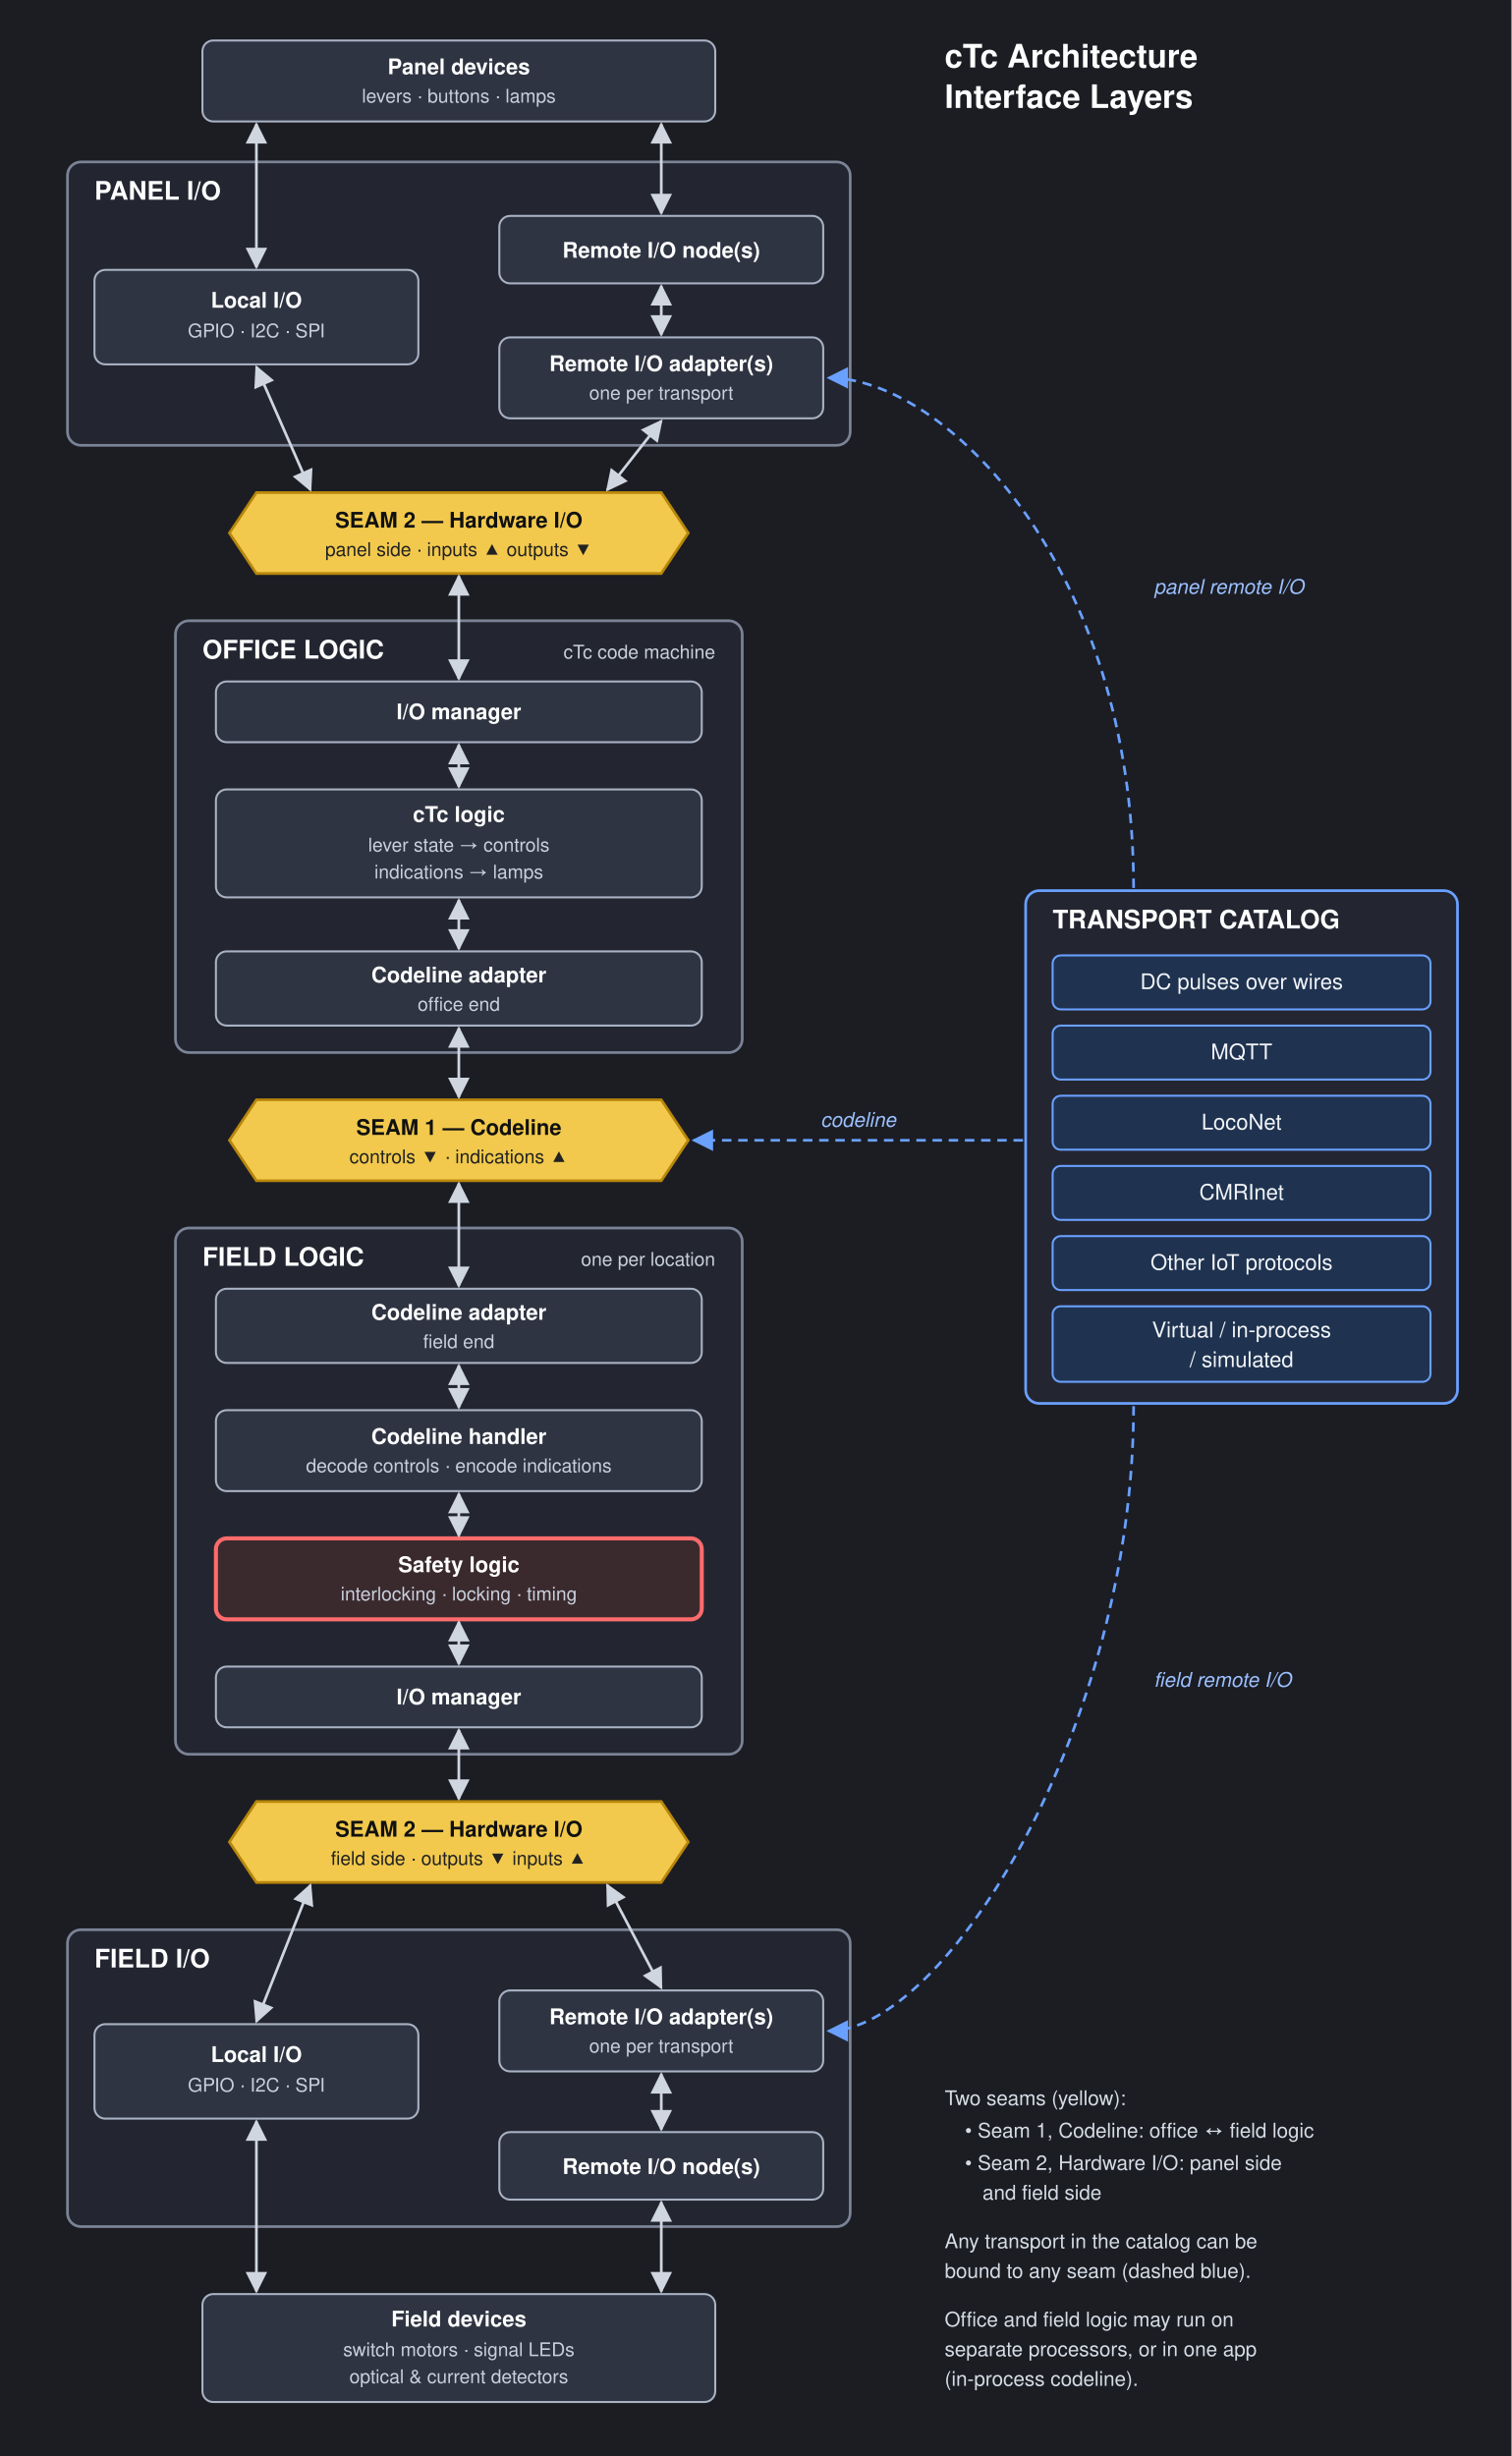
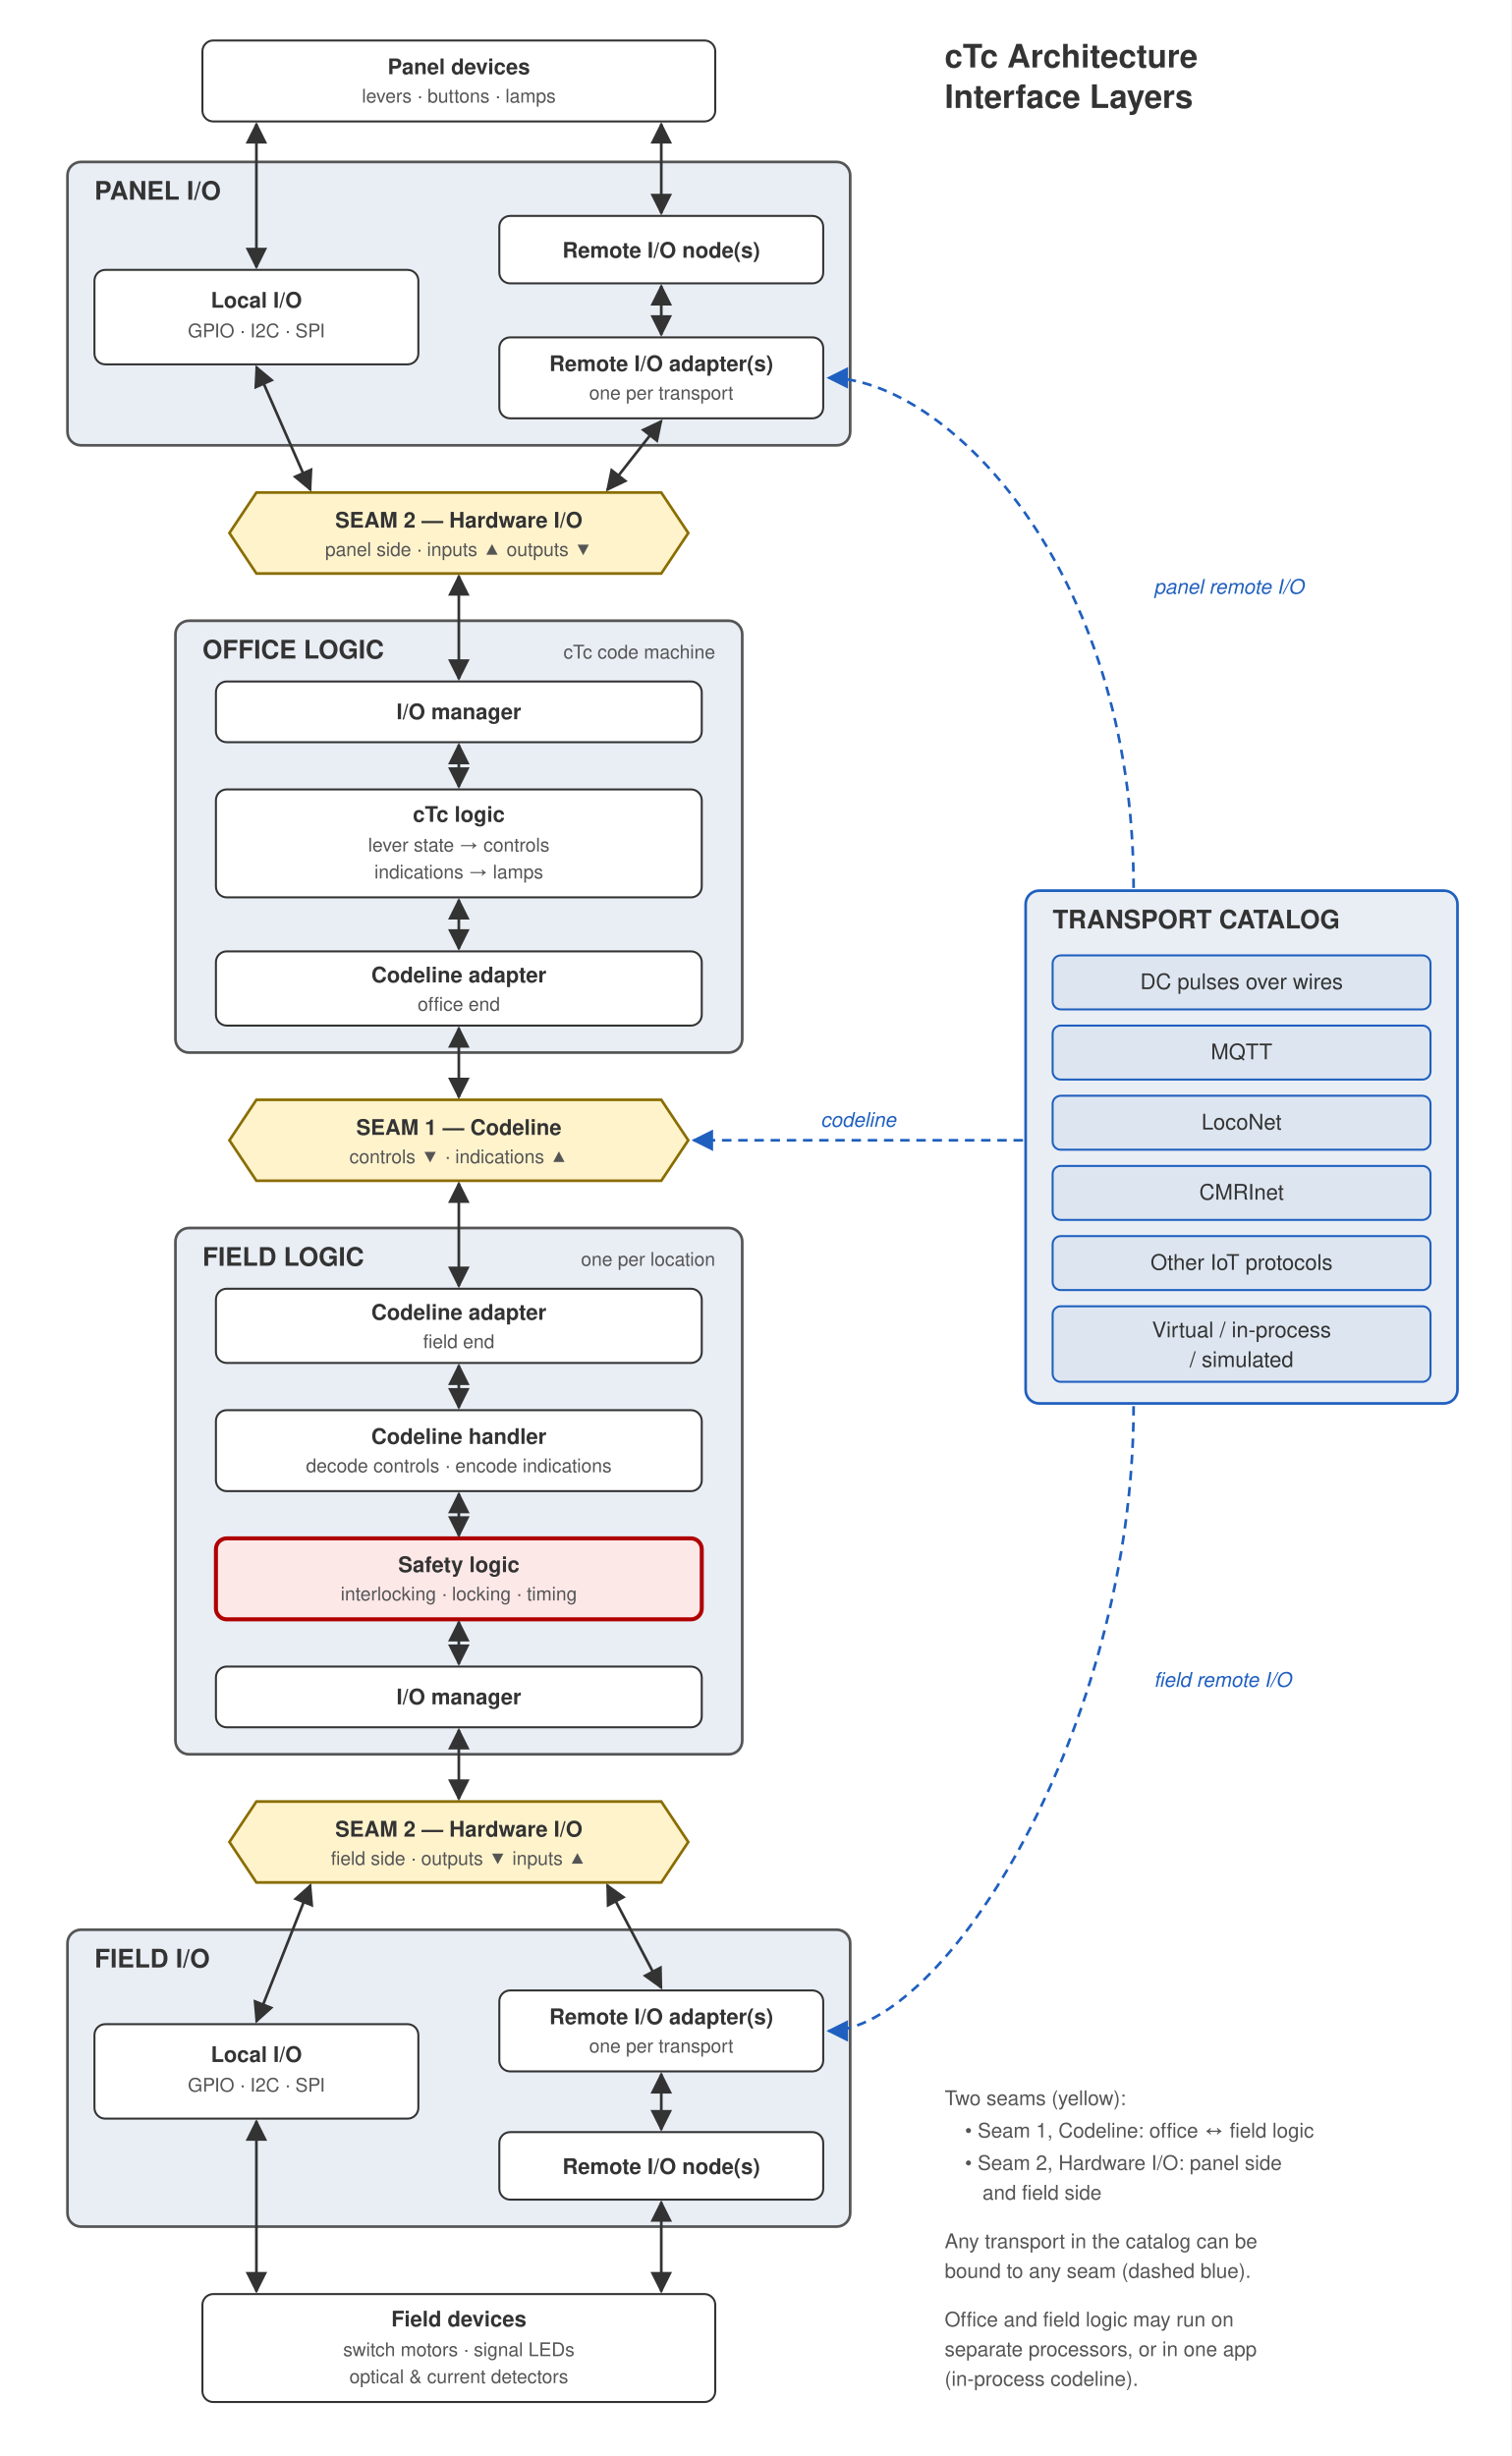
<svg xmlns="http://www.w3.org/2000/svg" width="1120" height="1820" viewBox="0 0 1120 1820" font-family="Helvetica, Arial, sans-serif">
  <defs>
    <marker id="a" viewBox="0 0 10 10" refX="9" refY="5" markerWidth="8" markerHeight="8" orient="auto-start-reverse">
-       <path d="M0,0 L10,5 L0,10 z" fill="#cfd6e0" />
+       <path d="M0,0 L10,5 L0,10 z" fill="#333333" />
    </marker>
    <marker id="b" viewBox="0 0 10 10" refX="9" refY="5" markerWidth="8" markerHeight="8" orient="auto-start-reverse">
-       <path d="M0,0 L10,5 L0,10 z" fill="#6aa0ff" />
+       <path d="M0,0 L10,5 L0,10 z" fill="#1f5fbf" />
    </marker>
    <style>
-       .bg   { fill:#1b1d23; }
-       .grp  { fill:#232631; stroke:#7b8396; stroke-width:2; }
-       .gt   { fill:#ffffff; font-size:19px; font-weight:bold; }
-       .box  { fill:#2f3442; stroke:#a9b2c3; stroke-width:1.5; }
-       .safe { fill:#3a2a2e; stroke:#ff6b6b; stroke-width:3; }
-       .t    { fill:#f2f4f8; font-size:16px; }
-       .tb   { fill:#ffffff; font-size:16px; font-weight:bold; }
-       .ts   { fill:#c9d0dc; font-size:14px; }
-       .seam { fill:#f2c94c; stroke:#b8860b; stroke-width:2; }
-       .st   { fill:#111111; font-size:16px; font-weight:bold; }
-       .ss   { fill:#222222; font-size:14px; }
-       .cat  { fill:#1f3350; stroke:#6aa0ff; stroke-width:1.5; }
-       .ln   { stroke:#cfd6e0; stroke-width:2; fill:none; marker-start:url(#a); marker-end:url(#a); }
-       .dl   { stroke:#6aa0ff; stroke-width:2; fill:none; stroke-dasharray:7 5; marker-end:url(#b); }
-       .dlt  { fill:#9cc0ff; font-size:15px; font-style:italic; }
-       .h1   { fill:#ffffff; font-size:24px; font-weight:bold; }
-       .p    { fill:#d6dce6; font-size:15px; }
+       .bg   { fill:#ffffff; }
+       .grp  { fill:#e9eef5; stroke:#555555; stroke-width:2; }
+       .gt   { fill:#333333; font-size:19px; font-weight:bold; }
+       .box  { fill:#ffffff; stroke:#333333; stroke-width:1.5; }
+       .safe { fill:#fde8e8; stroke:#b00000; stroke-width:3; }
+       .t    { fill:#333333; font-size:16px; }
+       .tb   { fill:#333333; font-size:16px; font-weight:bold; }
+       .ts   { fill:#555555; font-size:14px; }
+       .seam { fill:#fff3cc; stroke:#8a6d00; stroke-width:2; }
+       .st   { fill:#333333; font-size:16px; font-weight:bold; }
+       .ss   { fill:#555555; font-size:14px; }
+       .cat  { fill:#dde6f0; stroke:#1f5fbf; stroke-width:1.5; }
+       .ln   { stroke:#333333; stroke-width:2; fill:none; marker-start:url(#a); marker-end:url(#a); }
+       .dl   { stroke:#1f5fbf; stroke-width:2; fill:none; stroke-dasharray:7 5; marker-end:url(#b); }
+       .dlt  { fill:#1f5fbf; font-size:15px; font-style:italic; }
+       .h1   { fill:#333333; font-size:24px; font-weight:bold; }
+       .p    { fill:#555555; font-size:15px; }
    </style>
  </defs>
  <rect class="bg" x="0" y="0" width="1120" height="1820" />
  <text class="h1" x="700" y="50">cTc Architecture</text>
  <text class="h1" x="700" y="80">Interface Layers</text>
  <text class="p" x="700" y="1560">Two seams (yellow):</text>
  <text class="p" x="715" y="1584">• Seam 1, Codeline: office ↔ field logic</text>
  <text class="p" x="715" y="1608">• Seam 2, Hardware I/O: panel side</text>
  <text class="p" x="728" y="1630">and field side</text>
  <text class="p" x="700" y="1666">Any transport in the catalog can be</text>
  <text class="p" x="700" y="1688">bound to any seam (dashed blue).</text>
  <text class="p" x="700" y="1724">Office and field logic may run on</text>
  <text class="p" x="700" y="1746">separate processors, or in one app</text>
  <text class="p" x="700" y="1768">(in-process codeline).</text>
  <rect class="box" x="150" y="30" width="380" height="60" rx="8" />
  <text class="tb" x="340" y="55" text-anchor="middle">Panel devices</text>
  <text class="ts" x="340" y="76" text-anchor="middle">levers · buttons · lamps</text>
  <rect class="grp" x="50" y="120" width="580" height="210" rx="10" />
  <text class="gt" x="70" y="148">PANEL I/O</text>
  <rect class="box" x="70" y="200" width="240" height="70" rx="8" />
  <text class="tb" x="190" y="228" text-anchor="middle">Local I/O</text>
  <text class="ts" x="190" y="250" text-anchor="middle">GPIO · I2C · SPI</text>
  <rect class="box" x="370" y="160" width="240" height="50" rx="8" />
  <text class="tb" x="490" y="191" text-anchor="middle">Remote I/O node(s)</text>
  <rect class="box" x="370" y="250" width="240" height="60" rx="8" />
  <text class="tb" x="490" y="275" text-anchor="middle">Remote I/O adapter(s)</text>
  <text class="ts" x="490" y="296" text-anchor="middle">one per transport</text>
  <line class="ln" x1="190" y1="92" x2="190" y2="198" />
  <line class="ln" x1="490" y1="92" x2="490" y2="158" />
  <line class="ln" x1="490" y1="212" x2="490" y2="248" />
  <polygon class="seam" points="190,365 490,365 510,395 490,425 190,425 170,395" />
  <text class="st" x="340" y="391" text-anchor="middle">SEAM 2 — Hardware I/O</text>
  <text class="ss" x="340" y="412" text-anchor="middle">panel side · inputs ▲ outputs ▼</text>
  <line class="ln" x1="190" y1="272" x2="230" y2="363" />
  <line class="ln" x1="490" y1="312" x2="450" y2="363" />
  <rect class="grp" x="130" y="460" width="420" height="320" rx="10" />
  <text class="gt" x="150" y="488">OFFICE LOGIC</text>
  <text class="ts" x="530" y="488" text-anchor="end">cTc code machine</text>
  <rect class="box" x="160" y="505" width="360" height="45" rx="8" />
  <text class="tb" x="340" y="533" text-anchor="middle">I/O manager</text>
  <rect class="box" x="160" y="585" width="360" height="80" rx="8" />
  <text class="tb" x="340" y="609" text-anchor="middle">cTc logic</text>
  <text class="ts" x="340" y="631" text-anchor="middle">lever state → controls</text>
  <text class="ts" x="340" y="651" text-anchor="middle">indications → lamps</text>
  <rect class="box" x="160" y="705" width="360" height="55" rx="8" />
  <text class="tb" x="340" y="728" text-anchor="middle">Codeline adapter</text>
  <text class="ts" x="340" y="749" text-anchor="middle">office end</text>
  <line class="ln" x1="340" y1="427" x2="340" y2="503" />
  <line class="ln" x1="340" y1="552" x2="340" y2="583" />
  <line class="ln" x1="340" y1="667" x2="340" y2="703" />
  <polygon class="seam" points="190,815 490,815 510,845 490,875 190,875 170,845" />
  <text class="st" x="340" y="841" text-anchor="middle">SEAM 1 — Codeline</text>
  <text class="ss" x="340" y="862" text-anchor="middle">controls ▼ · indications ▲</text>
  <line class="ln" x1="340" y1="762" x2="340" y2="813" />
  <rect class="grp" x="130" y="910" width="420" height="390" rx="10" />
  <text class="gt" x="150" y="938">FIELD LOGIC</text>
  <text class="ts" x="530" y="938" text-anchor="end">one per location</text>
  <rect class="box" x="160" y="955" width="360" height="55" rx="8" />
  <text class="tb" x="340" y="978" text-anchor="middle">Codeline adapter</text>
  <text class="ts" x="340" y="999" text-anchor="middle">field end</text>
  <rect class="box" x="160" y="1045" width="360" height="60" rx="8" />
  <text class="tb" x="340" y="1070" text-anchor="middle">Codeline handler</text>
  <text class="ts" x="340" y="1091" text-anchor="middle">decode controls · encode indications</text>
  <rect class="safe" x="160" y="1140" width="360" height="60" rx="8" />
  <text class="tb" x="340" y="1165" text-anchor="middle">Safety logic</text>
  <text class="ts" x="340" y="1186" text-anchor="middle">interlocking · locking · timing</text>
  <rect class="box" x="160" y="1235" width="360" height="45" rx="8" />
  <text class="tb" x="340" y="1263" text-anchor="middle">I/O manager</text>
  <line class="ln" x1="340" y1="877" x2="340" y2="953" />
  <line class="ln" x1="340" y1="1012" x2="340" y2="1043" />
  <line class="ln" x1="340" y1="1107" x2="340" y2="1138" />
  <line class="ln" x1="340" y1="1202" x2="340" y2="1233" />
  <polygon class="seam" points="190,1335 490,1335 510,1365 490,1395 190,1395 170,1365" />
  <text class="st" x="340" y="1361" text-anchor="middle">SEAM 2 — Hardware I/O</text>
  <text class="ss" x="340" y="1382" text-anchor="middle">field side · outputs ▼ inputs ▲</text>
  <line class="ln" x1="340" y1="1282" x2="340" y2="1333" />
  <rect class="grp" x="50" y="1430" width="580" height="220" rx="10" />
  <text class="gt" x="70" y="1458">FIELD I/O</text>
  <rect class="box" x="70" y="1500" width="240" height="70" rx="8" />
  <text class="tb" x="190" y="1528" text-anchor="middle">Local I/O</text>
  <text class="ts" x="190" y="1550" text-anchor="middle">GPIO · I2C · SPI</text>
  <rect class="box" x="370" y="1475" width="240" height="60" rx="8" />
  <text class="tb" x="490" y="1500" text-anchor="middle">Remote I/O adapter(s)</text>
  <text class="ts" x="490" y="1521" text-anchor="middle">one per transport</text>
  <rect class="box" x="370" y="1580" width="240" height="50" rx="8" />
  <text class="tb" x="490" y="1611" text-anchor="middle">Remote I/O node(s)</text>
  <line class="ln" x1="230" y1="1397" x2="190" y2="1498" />
  <line class="ln" x1="450" y1="1397" x2="490" y2="1473" />
  <line class="ln" x1="490" y1="1537" x2="490" y2="1578" />
  <rect class="box" x="150" y="1700" width="380" height="80" rx="8" />
  <text class="tb" x="340" y="1724" text-anchor="middle">Field devices</text>
  <text class="ts" x="340" y="1746" text-anchor="middle">switch motors · signal LEDs</text>
  <text class="ts" x="340" y="1766" text-anchor="middle">optical &amp; current detectors</text>
  <line class="ln" x1="190" y1="1572" x2="190" y2="1698" />
  <line class="ln" x1="490" y1="1632" x2="490" y2="1698" />
-   <rect class="grp" x="760" y="660" width="320" height="380" rx="10" style="stroke:#6aa0ff" />
+   <rect class="grp" x="760" y="660" width="320" height="380" rx="10" style="stroke:#1f5fbf" />
  <text class="gt" x="780" y="688">TRANSPORT CATALOG</text>
  <rect class="cat" x="780" y="708" width="280" height="40" rx="6" />
  <text class="t" x="920" y="733" text-anchor="middle">DC pulses over wires</text>
  <rect class="cat" x="780" y="760" width="280" height="40" rx="6" />
  <text class="t" x="920" y="785" text-anchor="middle">MQTT</text>
  <rect class="cat" x="780" y="812" width="280" height="40" rx="6" />
  <text class="t" x="920" y="837" text-anchor="middle">LocoNet</text>
  <rect class="cat" x="780" y="864" width="280" height="40" rx="6" />
  <text class="t" x="920" y="889" text-anchor="middle">CMRInet</text>
  <rect class="cat" x="780" y="916" width="280" height="40" rx="6" />
  <text class="t" x="920" y="941" text-anchor="middle">Other IoT protocols</text>
  <rect class="cat" x="780" y="968" width="280" height="56" rx="6" />
  <text class="t" x="920" y="991" text-anchor="middle">Virtual / in-process</text>
  <text class="t" x="920" y="1013" text-anchor="middle">/ simulated</text>
  <line class="dl" x1="758" y1="845" x2="514" y2="845" />
  <text class="dlt" x="636" y="835" text-anchor="middle">codeline</text>
  <path class="dl" d="M 840 658 C 840 420, 700 280, 614 280" />
  <text class="dlt" x="855" y="440">panel remote I/O</text>
  <path class="dl" d="M 840 1042 C 840 1280, 700 1505, 614 1505" />
  <text class="dlt" x="855" y="1250">field remote I/O</text>
</svg>
